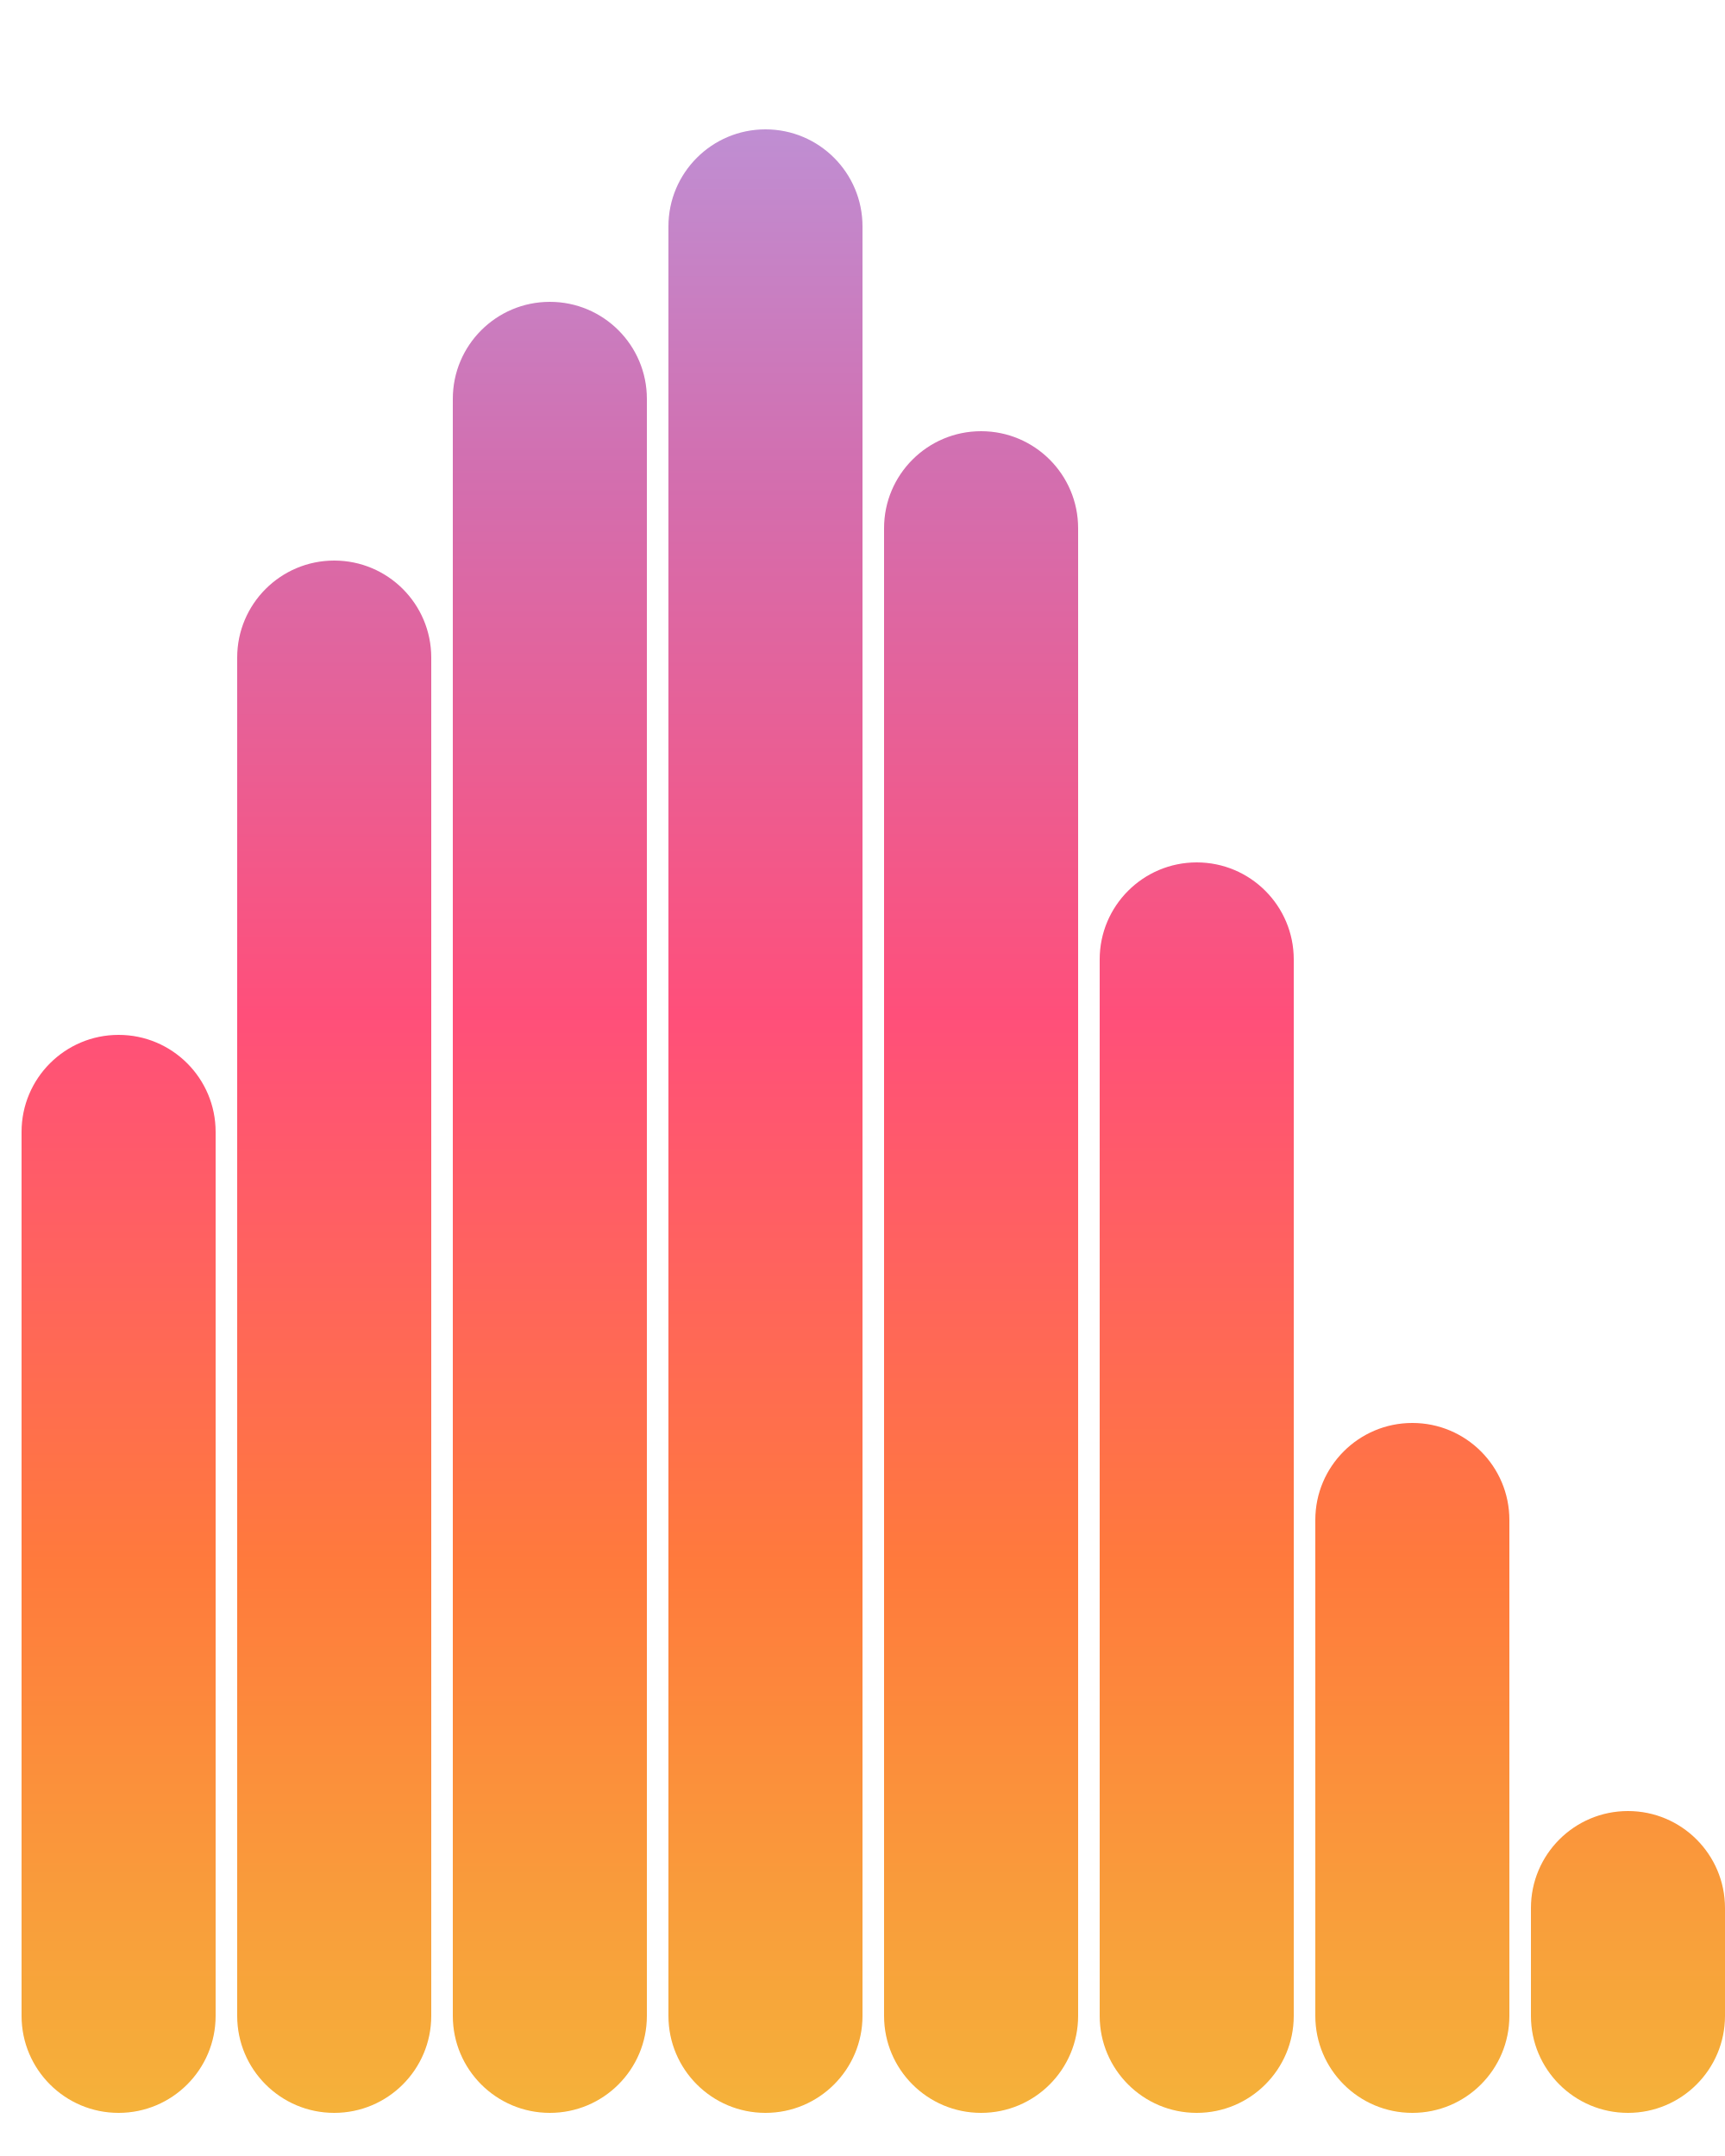
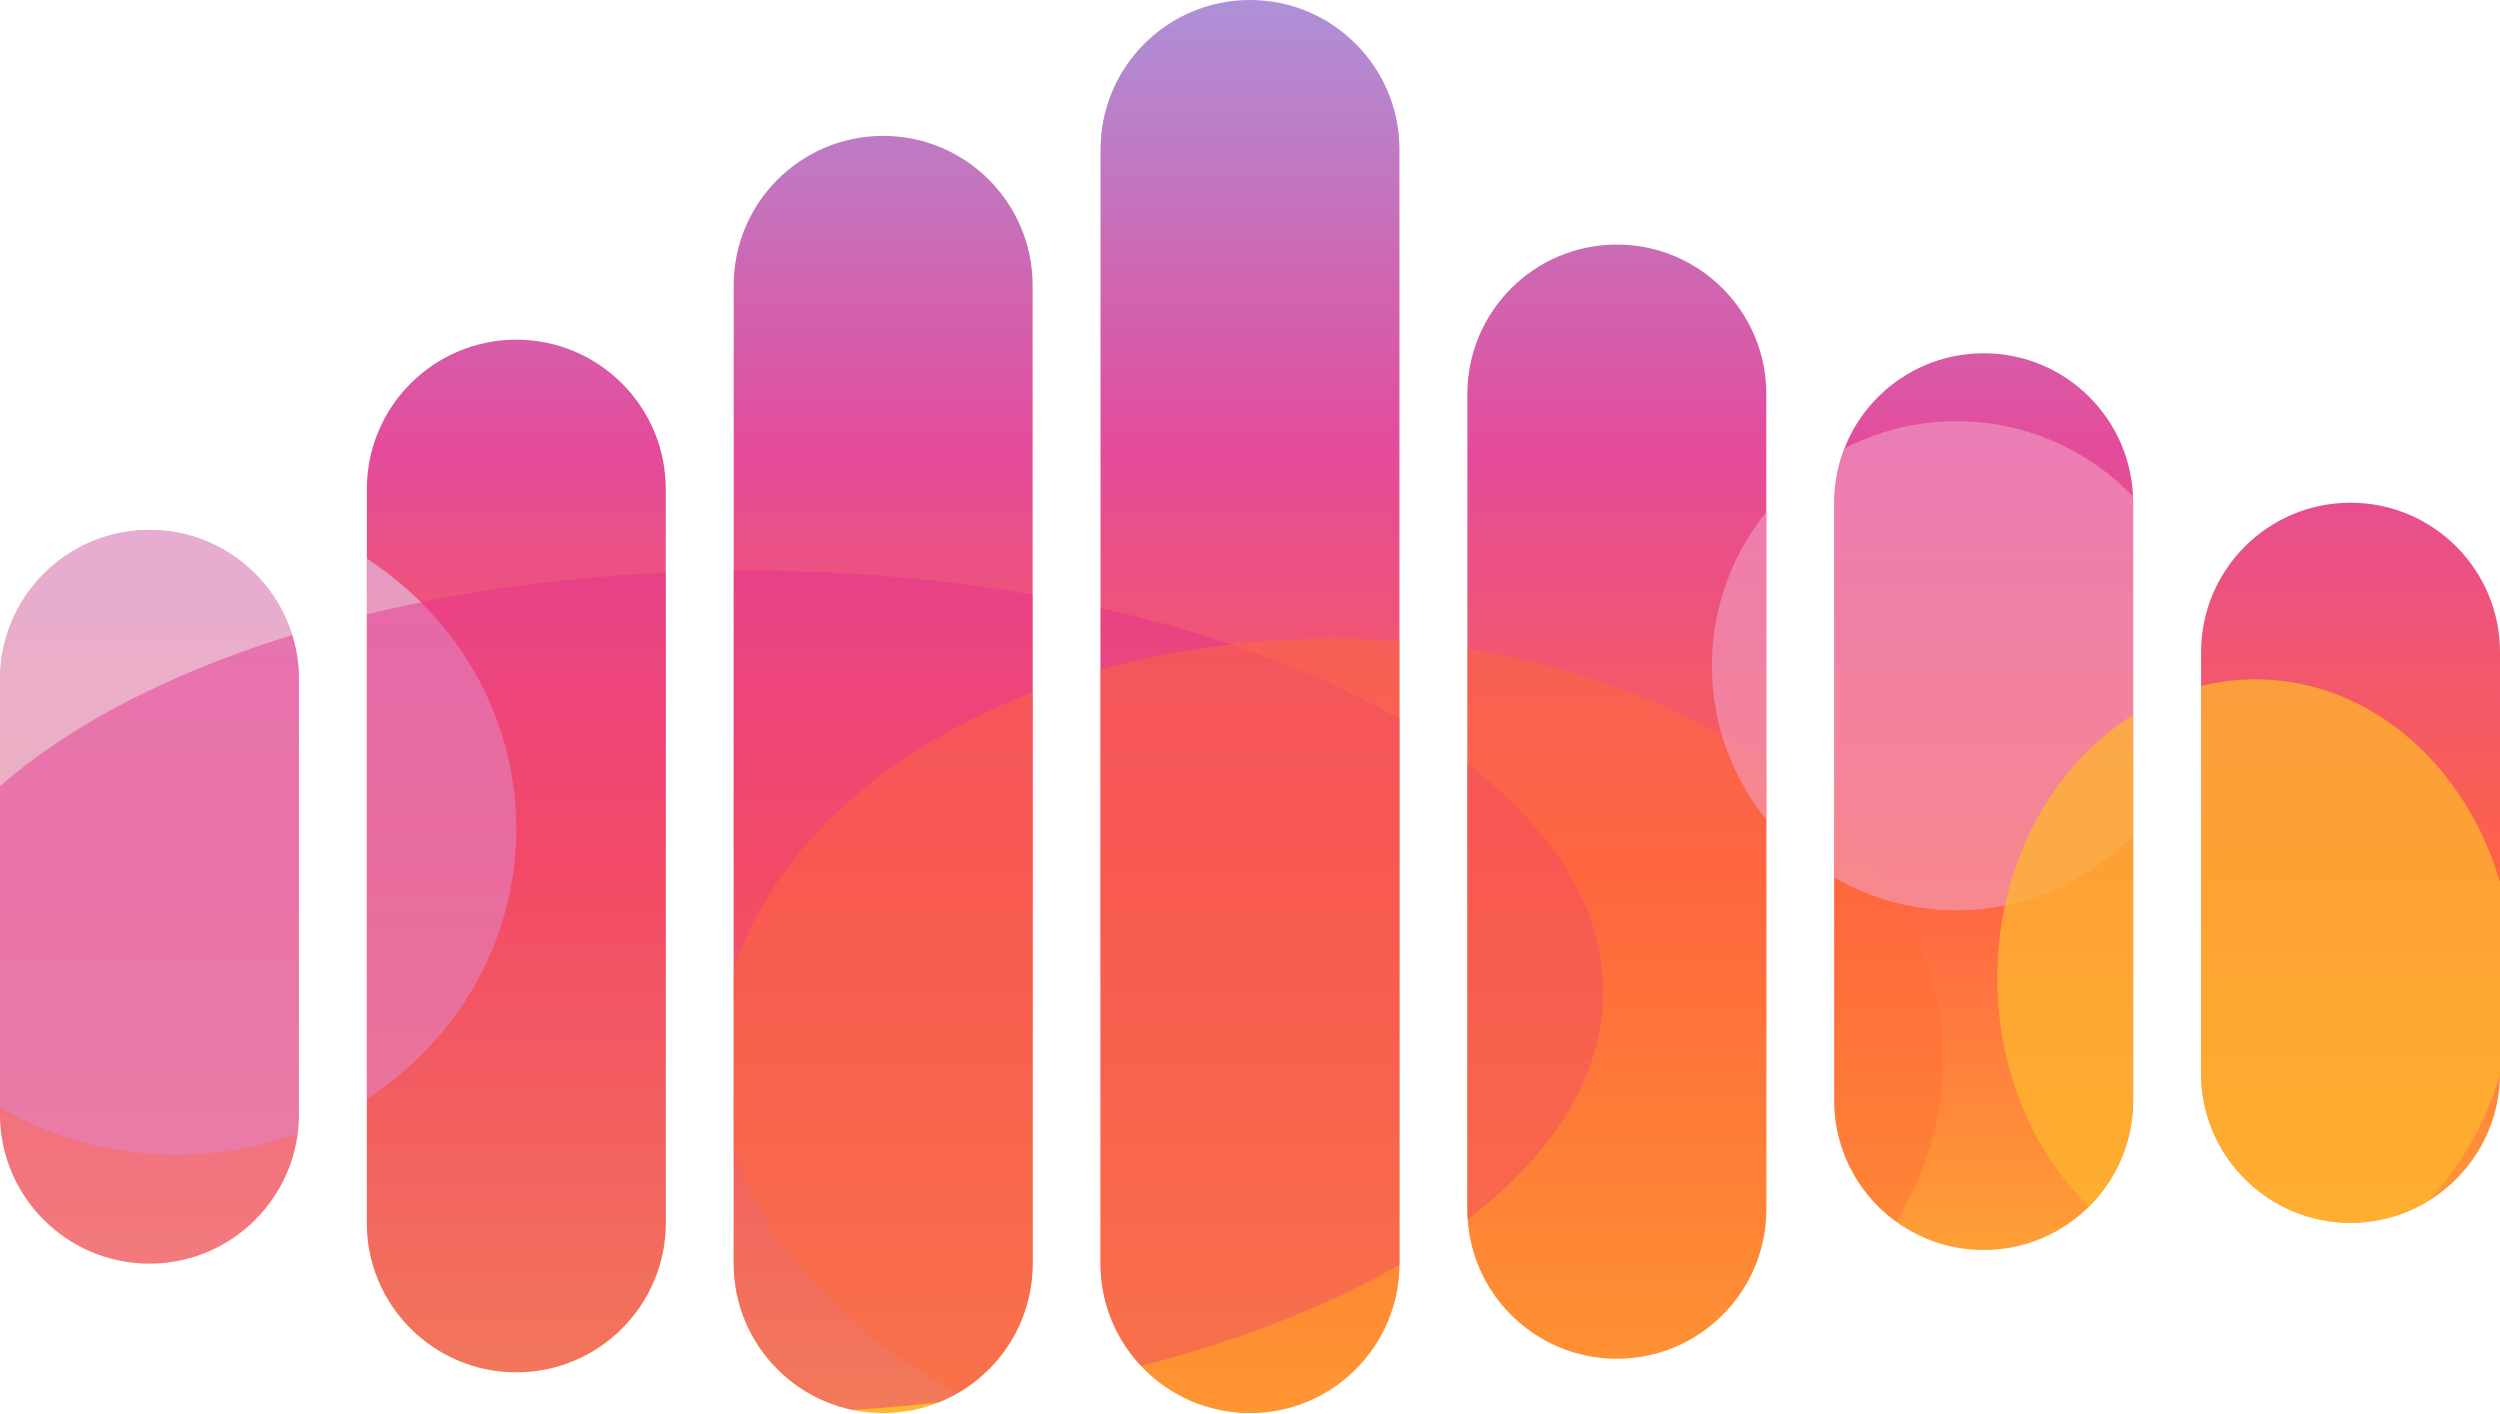
- <svg xmlns="http://www.w3.org/2000/svg" viewBox="0 0 80 100" fill="none" aria-hidden="true">
+ <svg xmlns="http://www.w3.org/2000/svg" viewBox="0 0 184 104" fill="none">
  <defs>
-     <linearGradient id="vl" x1="0" y1="0" x2="0" y2="98" gradientUnits="userSpaceOnUse">
-       <stop offset="0%" stop-color="#B89AE0" />
-       <stop offset="22%" stop-color="#D26FB0" />
-       <stop offset="48%" stop-color="#FF4F7A" />
-       <stop offset="74%" stop-color="#FF7A3C" />
-       <stop offset="100%" stop-color="#F5B23A" />
+     <clipPath id="vl-clip">
+       <rect x="0" y="39" width="22" height="54" rx="11" />
+       <rect x="27" y="25" width="22" height="76" rx="11" />
+       <rect x="54" y="10" width="22" height="94" rx="11" />
+       <rect x="81" y="0" width="22" height="104" rx="11" />
+       <rect x="108" y="18" width="22" height="82" rx="11" />
+       <rect x="135" y="26" width="22" height="66" rx="11" />
+       <rect x="162" y="37" width="22" height="53" rx="11" />
+     </clipPath>
+     <linearGradient id="vl" x1="0" y1="0" x2="0" y2="104" gradientUnits="userSpaceOnUse">
+       <stop offset="0%" stop-color="#AD91D8" />
+       <stop offset="32%" stop-color="#E44B9A" />
+       <stop offset="62%" stop-color="#FF6245" />
+       <stop offset="100%" stop-color="#FDBA2E" />
    </linearGradient>
  </defs>
-   <rect x="1" y="48" width="9" height="50" rx="4.5" fill="url(#vl)" />
-   <rect x="11" y="26" width="9" height="72" rx="4.5" fill="url(#vl)" />
-   <rect x="21" y="14" width="9" height="84" rx="4.5" fill="url(#vl)" />
-   <rect x="31" y="6" width="9" height="92" rx="4.5" fill="url(#vl)" />
-   <rect x="41" y="20" width="9" height="78" rx="4.5" fill="url(#vl)" />
-   <rect x="51" y="40" width="9" height="58" rx="4.5" fill="url(#vl)" />
-   <rect x="61" y="66" width="9" height="32" rx="4.5" fill="url(#vl)" />
-   <rect x="71" y="84" width="9" height="14" rx="4.5" fill="url(#vl)" />
+   <rect x="0" y="39" width="22" height="54" rx="11" fill="url(#vl)" opacity="0.72" />
+   <rect x="27" y="25" width="22" height="76" rx="11" fill="url(#vl)" />
+   <rect x="54" y="10" width="22" height="94" rx="11" fill="url(#vl)" />
+   <rect x="81" y="0" width="22" height="104" rx="11" fill="url(#vl)" />
+   <rect x="108" y="18" width="22" height="82" rx="11" fill="url(#vl)" />
+   <rect x="135" y="26" width="22" height="66" rx="11" fill="url(#vl)" />
+   <rect x="162" y="37" width="22" height="53" rx="11" fill="url(#vl)" />
+   <g clip-path="url(#vl-clip)">
+     <ellipse cx="13" cy="61" rx="25" ry="24" fill="#E2C7E8" fill-opacity="0.62" />
+     <ellipse cx="55" cy="73" rx="63" ry="31" fill="#E52F8E" fill-opacity="0.46" />
+     <ellipse cx="98" cy="78" rx="45" ry="31" fill="#FF6B37" fill-opacity="0.45" />
+     <ellipse cx="144" cy="49" rx="18" ry="18" fill="#F2A0C6" fill-opacity="0.58" />
+     <ellipse cx="166" cy="72" rx="19" ry="22" fill="#FDB62F" fill-opacity="0.76" />
+   </g>
</svg>
